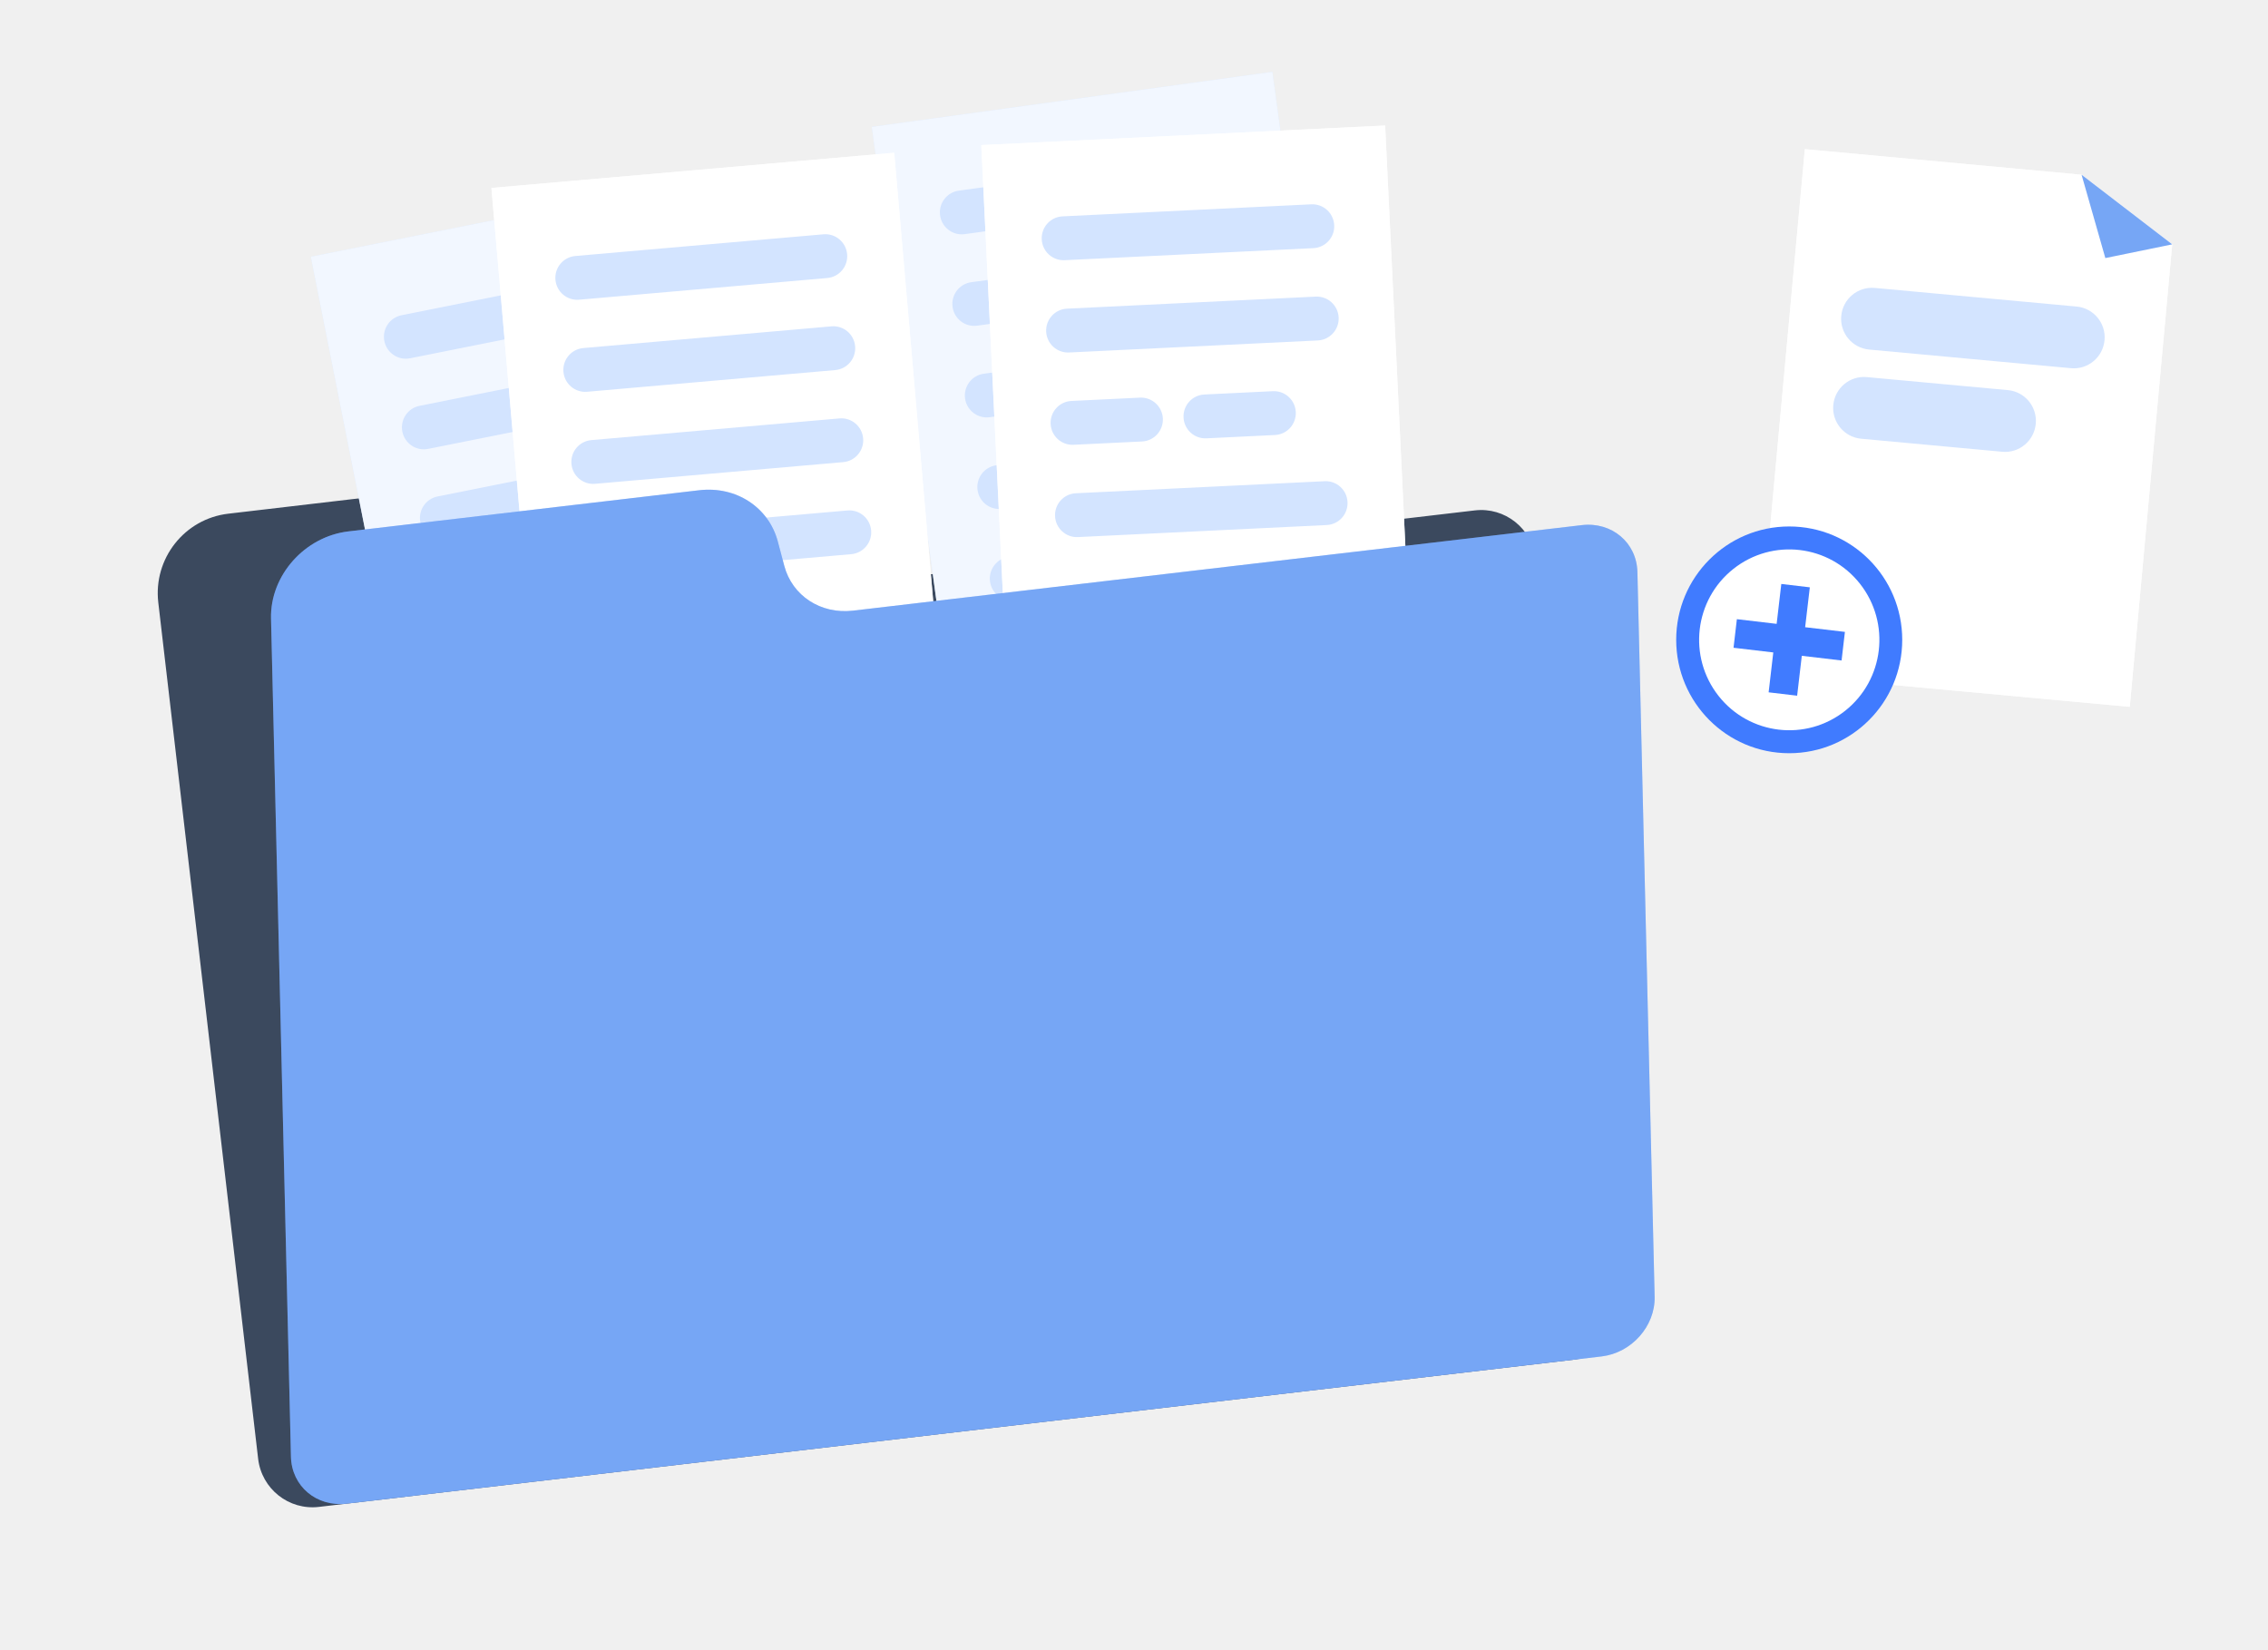
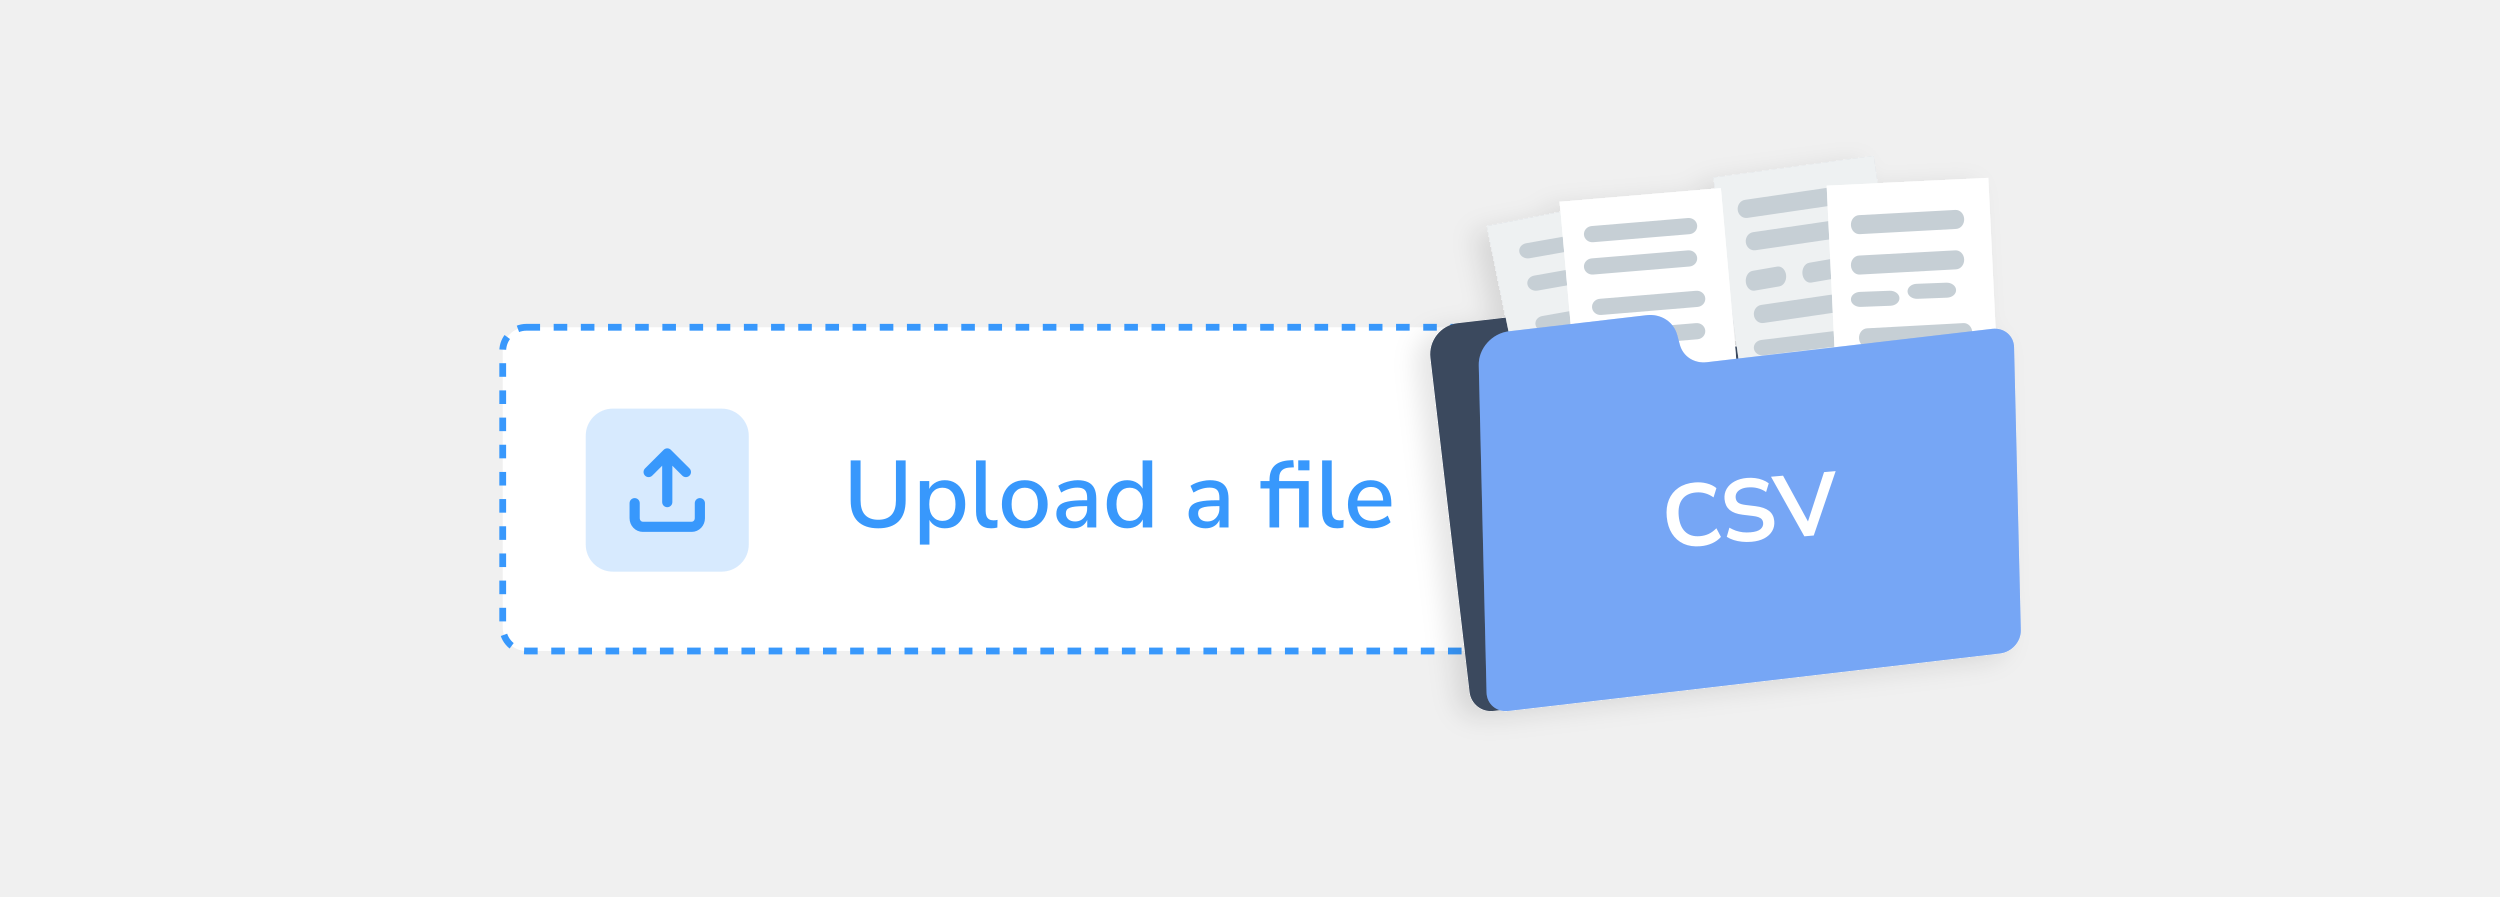
- <svg xmlns="http://www.w3.org/2000/svg" width="110" height="80" viewBox="0 0 110 80" fill="none">
-   <path d="M32.604 26.674L32.177 25.473C31.571 23.77 29.873 22.712 28.083 22.922L11.07 24.918C8.948 25.167 7.429 27.095 7.677 29.224L12.52 70.761C12.69 72.221 14.008 73.266 15.463 73.095L76.333 65.953C77.788 65.782 78.83 64.46 78.66 63L74.474 27.093C74.304 25.633 72.986 24.587 71.531 24.758L36.184 28.906C34.618 29.089 33.134 28.164 32.604 26.674Z" fill="#3B495E" />
-   <path d="M34.307 8.609L15.075 12.455L20.357 39.038L39.59 35.191L34.307 8.609Z" fill="#D3E4FF" />
-   <path opacity="0.7" d="M34.307 8.609L15.075 12.455L20.357 39.038L39.59 35.191L34.307 8.609Z" fill="white" />
-   <path d="M31.737 15.01L19.889 17.379C19.314 17.494 18.756 17.119 18.641 16.543C18.527 15.966 18.9 15.406 19.474 15.291L31.322 12.922C31.896 12.807 32.455 13.181 32.57 13.758C32.684 14.334 32.311 14.895 31.737 15.01Z" fill="#D3E4FF" />
-   <path d="M32.61 19.405L20.762 21.774C20.188 21.889 19.629 21.514 19.514 20.938C19.4 20.361 19.773 19.801 20.347 19.686L32.195 17.317C32.77 17.202 33.328 17.576 33.443 18.153C33.557 18.73 33.184 19.29 32.61 19.405Z" fill="#D3E4FF" />
-   <path d="M33.483 23.801L21.636 26.17C21.061 26.285 20.503 25.91 20.388 25.334C20.273 24.757 20.646 24.197 21.221 24.082L33.069 21.713C33.643 21.598 34.202 21.972 34.316 22.549C34.431 23.125 34.058 23.686 33.483 23.801Z" fill="#D3E4FF" />
-   <path d="M34.356 28.196L22.509 30.565C21.934 30.68 21.376 30.306 21.261 29.729C21.146 29.153 21.519 28.593 22.094 28.478L33.941 26.109C34.516 25.994 35.075 26.368 35.189 26.944C35.304 27.521 34.931 28.081 34.356 28.196Z" fill="#D3E4FF" />
-   <path d="M31.992 33.239L23.382 34.961C22.808 35.075 22.249 34.701 22.134 34.125C22.02 33.548 22.393 32.988 22.968 32.873L31.577 31.152C32.152 31.037 32.71 31.411 32.825 31.987C32.939 32.564 32.566 33.124 31.992 33.239Z" fill="#D3E4FF" />
-   <path d="M61.712 3.486L42.281 6.154L45.945 33.011L65.376 30.343L61.712 3.486Z" fill="#D3E4FF" />
-   <path opacity="0.7" d="M61.712 3.486L42.281 6.154L45.945 33.011L65.376 30.343L61.712 3.486Z" fill="white" />
-   <path d="M58.758 9.713L46.789 11.357C46.209 11.437 45.674 11.029 45.594 10.447C45.515 9.865 45.921 9.328 46.501 9.248L58.47 7.605C59.051 7.525 59.586 7.933 59.665 8.515C59.745 9.097 59.339 9.634 58.758 9.713Z" fill="#D3E4FF" />
-   <path d="M59.364 14.154L47.395 15.797C46.814 15.877 46.279 15.47 46.2 14.887C46.12 14.305 46.527 13.768 47.107 13.689L59.076 12.046C59.656 11.966 60.191 12.373 60.271 12.956C60.35 13.537 59.944 14.074 59.364 14.154Z" fill="#D3E4FF" />
-   <path d="M51.299 19.785L48.001 20.238C47.421 20.317 46.886 19.91 46.806 19.328C46.727 18.745 47.133 18.209 47.713 18.129L51.011 17.676C51.592 17.597 52.127 18.004 52.206 18.586C52.285 19.169 51.88 19.705 51.299 19.785Z" fill="#D3E4FF" />
-   <path d="M57.694 18.907L54.396 19.36C53.816 19.44 53.281 19.032 53.201 18.45C53.122 17.868 53.528 17.331 54.108 17.251L57.406 16.799C57.986 16.719 58.522 17.126 58.601 17.709C58.68 18.291 58.274 18.827 57.694 18.907Z" fill="#D3E4FF" />
-   <path d="M60.575 23.035L48.606 24.679C48.026 24.759 47.491 24.351 47.412 23.769C47.332 23.187 47.739 22.65 48.319 22.57L60.288 20.927C60.868 20.847 61.403 21.255 61.483 21.837C61.562 22.419 61.156 22.956 60.575 23.035Z" fill="#D3E4FF" />
-   <path d="M57.91 27.925L49.212 29.119C48.632 29.199 48.097 28.792 48.017 28.209C47.938 27.627 48.344 27.09 48.924 27.011L57.622 25.817C58.202 25.737 58.737 26.144 58.817 26.727C58.897 27.309 58.49 27.846 57.91 27.925Z" fill="#D3E4FF" />
-   <path d="M43.371 7.409L23.834 9.117L26.18 36.12L45.717 34.412L43.371 7.409Z" fill="white" />
-   <path opacity="0.8" d="M43.371 7.409L23.834 9.117L26.18 36.12L45.717 34.412L43.371 7.409Z" fill="white" />
-   <path d="M40.122 13.486L28.087 14.538C27.504 14.589 26.99 14.156 26.939 13.57C26.888 12.985 27.32 12.469 27.903 12.418L39.938 11.365C40.522 11.314 41.036 11.748 41.087 12.333C41.138 12.919 40.706 13.435 40.122 13.486Z" fill="#D3E4FF" />
-   <path d="M40.511 17.951L28.476 19.003C27.892 19.054 27.378 18.621 27.327 18.035C27.276 17.45 27.708 16.934 28.292 16.883L40.326 15.83C40.91 15.779 41.424 16.212 41.475 16.798C41.526 17.384 41.094 17.9 40.511 17.951Z" fill="#D3E4FF" />
-   <path d="M40.898 22.416L28.863 23.468C28.28 23.519 27.765 23.086 27.715 22.5C27.664 21.915 28.095 21.399 28.679 21.348L40.714 20.296C41.298 20.244 41.812 20.678 41.863 21.263C41.914 21.849 41.482 22.365 40.898 22.416Z" fill="#D3E4FF" />
-   <path d="M41.286 26.881L29.252 27.933C28.668 27.985 28.154 27.551 28.103 26.966C28.052 26.38 28.484 25.864 29.067 25.813L41.102 24.761C41.686 24.71 42.2 25.143 42.251 25.729C42.302 26.314 41.87 26.83 41.286 26.881Z" fill="#D3E4FF" />
-   <path d="M38.385 31.634L29.639 32.399C29.056 32.45 28.541 32.017 28.49 31.431C28.439 30.846 28.871 30.33 29.455 30.279L38.201 29.514C38.784 29.463 39.298 29.896 39.349 30.482C39.4 31.067 38.968 31.583 38.385 31.634Z" fill="#D3E4FF" />
-   <path d="M67.181 6.089L47.593 7.038L48.895 34.111L68.483 33.163L67.181 6.089Z" fill="white" />
-   <path opacity="0.8" d="M67.181 6.089L47.593 7.038L48.895 34.111L68.483 33.163L67.181 6.089Z" fill="white" />
-   <path d="M63.702 12.037L51.635 12.621C51.05 12.649 50.553 12.197 50.525 11.61C50.497 11.022 50.948 10.523 51.533 10.495L63.599 9.911C64.185 9.883 64.682 10.336 64.71 10.923C64.739 11.509 64.287 12.008 63.702 12.037Z" fill="#D3E4FF" />
-   <path d="M63.917 16.514L51.851 17.098C51.266 17.127 50.769 16.674 50.74 16.087C50.712 15.499 51.163 15.001 51.748 14.972L63.815 14.388C64.4 14.36 64.898 14.813 64.926 15.4C64.954 15.986 64.502 16.485 63.917 16.514Z" fill="#D3E4FF" />
-   <path d="M55.391 21.414L52.066 21.575C51.481 21.603 50.984 21.15 50.956 20.563C50.928 19.976 51.379 19.477 51.964 19.449L55.289 19.288C55.874 19.26 56.371 19.712 56.4 20.3C56.428 20.887 55.977 21.386 55.391 21.414Z" fill="#D3E4FF" />
-   <path d="M61.838 21.101L58.513 21.262C57.928 21.291 57.431 20.838 57.403 20.251C57.374 19.664 57.826 19.165 58.411 19.136L61.736 18.975C62.321 18.947 62.819 19.4 62.847 19.987C62.875 20.574 62.423 21.073 61.838 21.101Z" fill="#D3E4FF" />
-   <path d="M64.348 25.468L52.281 26.052C51.696 26.08 51.199 25.627 51.171 25.04C51.143 24.453 51.594 23.954 52.179 23.926L64.246 23.342C64.831 23.313 65.328 23.766 65.356 24.353C65.385 24.941 64.933 25.439 64.348 25.468Z" fill="#D3E4FF" />
-   <path d="M61.266 30.104L52.498 30.529C51.912 30.557 51.415 30.104 51.387 29.517C51.359 28.93 51.81 28.431 52.395 28.402L61.164 27.978C61.749 27.95 62.247 28.402 62.275 28.99C62.303 29.577 61.851 30.076 61.266 30.104Z" fill="#D3E4FF" />
-   <path d="M38.038 27.444L37.726 26.268C37.283 24.602 35.702 23.57 33.911 23.78L16.898 25.776C14.776 26.025 13.096 27.916 13.145 30.001L14.111 70.66C14.144 72.089 15.352 73.109 16.807 72.938L77.677 65.796C79.132 65.625 80.285 64.328 80.251 62.898L79.416 27.751C79.383 26.321 78.175 25.301 76.72 25.472L41.373 29.62C39.808 29.803 38.424 28.901 38.038 27.444Z" fill="#76A6F5" />
-   <path opacity="0.3" d="M38.038 27.444L37.726 26.268C37.283 24.602 35.702 23.57 33.911 23.78L16.898 25.776C14.776 26.025 13.096 27.916 13.145 30.001L14.111 70.66C14.144 72.089 15.352 73.109 16.807 72.938L77.677 65.796C79.132 65.625 80.285 64.328 80.251 62.898L79.416 27.751C79.383 26.321 78.175 25.301 76.72 25.472L41.373 29.62C39.808 29.803 38.424 28.901 38.038 27.444Z" fill="#76A6F5" />
-   <path d="M103.296 34.286L105.355 11.853L100.958 8.476L87.536 7.235L85.206 32.614L103.296 34.286Z" fill="white" />
-   <path opacity="0.8" d="M103.296 34.286L105.355 11.853L100.958 8.476L87.536 7.235L85.206 32.614L103.296 34.286Z" fill="white" />
-   <path d="M105.355 11.853L100.958 8.476L102.111 12.518L105.355 11.853Z" fill="#76A6F5" />
-   <path d="M86.778 36.536C89.806 36.536 92.26 34.074 92.26 31.036C92.26 27.999 89.806 25.537 86.778 25.537C83.751 25.537 81.297 27.999 81.297 31.036C81.297 34.074 83.751 36.536 86.778 36.536Z" fill="#407BFF" />
-   <path d="M89.491 34.478C91.385 32.976 91.708 30.218 90.211 28.317C88.715 26.417 85.966 26.093 84.071 27.595C82.176 29.096 81.854 31.854 83.35 33.755C84.847 35.656 87.596 35.979 89.491 34.478Z" fill="white" />
-   <path d="M89.48 30.651L87.551 30.424L87.778 28.489L86.395 28.326L86.169 30.261L84.24 30.034L84.078 31.421L86.006 31.648L85.78 33.583L87.163 33.746L87.389 31.811L89.318 32.038L89.48 30.651Z" fill="#407BFF" />
-   <path d="M102.072 16.502C101.996 17.328 101.268 17.936 100.445 17.86L90.655 16.956C89.832 16.88 89.226 16.149 89.302 15.324C89.378 14.498 90.106 13.891 90.929 13.966L100.719 14.87C101.542 14.946 102.148 15.677 102.072 16.502Z" fill="#D3E4FF" />
-   <path d="M98.737 20.555C98.662 21.381 97.933 21.989 97.111 21.913L90.269 21.281C89.446 21.205 88.84 20.474 88.916 19.649C88.992 18.823 89.72 18.215 90.543 18.292L97.385 18.923C98.207 18.999 98.813 19.73 98.737 20.555Z" fill="#D3E4FF" />
+ <svg xmlns="http://www.w3.org/2000/svg" width="368" height="132" viewBox="0 0 368 132" fill="none">
+   <rect x="74" y="48.174" width="148" height="47.653" rx="3.5" fill="white" />
+   <rect x="74" y="48.174" width="148" height="47.653" rx="3.5" stroke="#3898FC" stroke-dasharray="2 2" />
+   <path d="M129.279 77.769C127.963 77.769 126.955 77.423 126.255 76.733C125.564 76.042 125.219 75.02 125.219 73.667V67.773H126.675V73.639C126.675 74.6 126.894 75.319 127.333 75.795C127.781 76.271 128.429 76.509 129.279 76.509C130.137 76.509 130.786 76.271 131.225 75.795C131.663 75.319 131.883 74.6 131.883 73.639V67.773H133.311V73.667C133.311 75.02 132.97 76.042 132.289 76.733C131.607 77.423 130.604 77.769 129.279 77.769ZM135.402 80.163V70.811H136.788V72.351H136.634C136.784 71.847 137.078 71.445 137.516 71.147C137.955 70.839 138.473 70.685 139.07 70.685C139.677 70.685 140.204 70.829 140.652 71.119C141.11 71.408 141.46 71.814 141.702 72.337C141.954 72.859 142.08 73.489 142.08 74.227C142.08 74.945 141.954 75.575 141.702 76.117C141.46 76.649 141.114 77.059 140.666 77.349C140.218 77.629 139.686 77.769 139.07 77.769C138.482 77.769 137.969 77.619 137.53 77.321C137.092 77.022 136.798 76.625 136.648 76.131H136.816V80.163H135.402ZM138.72 76.677C139.308 76.677 139.775 76.467 140.12 76.047C140.475 75.627 140.652 75.02 140.652 74.227C140.652 73.424 140.475 72.817 140.12 72.407C139.775 71.996 139.308 71.791 138.72 71.791C138.142 71.791 137.675 71.996 137.32 72.407C136.966 72.817 136.788 73.424 136.788 74.227C136.788 75.02 136.966 75.627 137.32 76.047C137.675 76.467 138.142 76.677 138.72 76.677ZM145.9 77.769C145.153 77.769 144.593 77.559 144.22 77.139C143.856 76.709 143.674 76.093 143.674 75.291V67.773H145.088V75.207C145.088 75.505 145.13 75.762 145.214 75.977C145.298 76.182 145.424 76.336 145.592 76.439C145.76 76.541 145.97 76.593 146.222 76.593C146.334 76.593 146.441 76.588 146.544 76.579C146.646 76.569 146.744 76.551 146.838 76.523L146.81 77.657C146.651 77.694 146.497 77.722 146.348 77.741C146.198 77.759 146.049 77.769 145.9 77.769ZM150.853 77.769C150.162 77.769 149.565 77.624 149.061 77.335C148.566 77.045 148.179 76.635 147.899 76.103C147.619 75.571 147.479 74.945 147.479 74.227C147.479 73.499 147.619 72.873 147.899 72.351C148.179 71.819 148.566 71.408 149.061 71.119C149.565 70.829 150.162 70.685 150.853 70.685C151.534 70.685 152.122 70.829 152.617 71.119C153.121 71.408 153.513 71.819 153.793 72.351C154.073 72.883 154.213 73.508 154.213 74.227C154.213 74.945 154.073 75.571 153.793 76.103C153.513 76.635 153.121 77.045 152.617 77.335C152.122 77.624 151.534 77.769 150.853 77.769ZM150.839 76.677C151.427 76.677 151.898 76.467 152.253 76.047C152.607 75.627 152.785 75.02 152.785 74.227C152.785 73.424 152.607 72.817 152.253 72.407C151.898 71.996 151.427 71.791 150.839 71.791C150.26 71.791 149.793 71.996 149.439 72.407C149.084 72.817 148.907 73.424 148.907 74.227C148.907 75.02 149.084 75.627 149.439 76.047C149.793 76.467 150.26 76.677 150.839 76.677ZM157.985 77.769C157.509 77.769 157.079 77.675 156.697 77.489C156.323 77.302 156.029 77.05 155.815 76.733C155.6 76.415 155.493 76.056 155.493 75.655C155.493 75.151 155.619 74.754 155.871 74.465C156.132 74.166 156.557 73.956 157.145 73.835C157.742 73.704 158.545 73.639 159.553 73.639H160.211V74.507H159.567C159.063 74.507 158.638 74.525 158.293 74.563C157.947 74.6 157.672 74.661 157.467 74.745C157.261 74.819 157.112 74.927 157.019 75.067C156.935 75.207 156.893 75.375 156.893 75.571C156.893 75.925 157.014 76.215 157.257 76.439C157.499 76.653 157.835 76.761 158.265 76.761C158.61 76.761 158.913 76.681 159.175 76.523C159.436 76.355 159.641 76.131 159.791 75.851C159.949 75.571 160.029 75.249 160.029 74.885V73.275C160.029 72.743 159.917 72.36 159.693 72.127C159.469 71.893 159.1 71.777 158.587 71.777C158.195 71.777 157.803 71.837 157.411 71.959C157.019 72.071 156.617 72.253 156.207 72.505L155.773 71.511C156.015 71.343 156.295 71.198 156.613 71.077C156.93 70.955 157.261 70.862 157.607 70.797C157.961 70.722 158.302 70.685 158.629 70.685C159.254 70.685 159.767 70.783 160.169 70.979C160.579 71.175 160.883 71.473 161.079 71.875C161.275 72.276 161.373 72.794 161.373 73.429V77.643H160.043V76.117H160.169C160.094 76.462 159.954 76.761 159.749 77.013C159.553 77.255 159.305 77.442 159.007 77.573C158.708 77.703 158.367 77.769 157.985 77.769ZM165.924 77.769C165.327 77.769 164.8 77.629 164.342 77.349C163.894 77.059 163.544 76.649 163.292 76.117C163.04 75.575 162.914 74.945 162.914 74.227C162.914 73.489 163.04 72.859 163.292 72.337C163.544 71.814 163.894 71.408 164.342 71.119C164.8 70.829 165.327 70.685 165.924 70.685C166.522 70.685 167.035 70.834 167.464 71.133C167.903 71.422 168.197 71.814 168.346 72.309H168.192V67.773H169.606V77.643H168.22V76.103H168.36C168.211 76.607 167.917 77.013 167.478 77.321C167.049 77.619 166.531 77.769 165.924 77.769ZM166.288 76.677C166.867 76.677 167.334 76.467 167.688 76.047C168.043 75.627 168.22 75.02 168.22 74.227C168.22 73.424 168.043 72.817 167.688 72.407C167.334 71.996 166.867 71.791 166.288 71.791C165.7 71.791 165.229 71.996 164.874 72.407C164.52 72.817 164.342 73.424 164.342 74.227C164.342 75.02 164.52 75.627 164.874 76.047C165.229 76.467 165.7 76.677 166.288 76.677ZM177.453 77.769C176.977 77.769 176.548 77.675 176.165 77.489C175.792 77.302 175.498 77.05 175.283 76.733C175.069 76.415 174.961 76.056 174.961 75.655C174.961 75.151 175.087 74.754 175.339 74.465C175.601 74.166 176.025 73.956 176.613 73.835C177.211 73.704 178.013 73.639 179.021 73.639H179.679V74.507H179.035C178.531 74.507 178.107 74.525 177.761 74.563C177.416 74.6 177.141 74.661 176.935 74.745C176.73 74.819 176.581 74.927 176.487 75.067C176.403 75.207 176.361 75.375 176.361 75.571C176.361 75.925 176.483 76.215 176.725 76.439C176.968 76.653 177.304 76.761 177.733 76.761C178.079 76.761 178.382 76.681 178.643 76.523C178.905 76.355 179.11 76.131 179.259 75.851C179.418 75.571 179.497 75.249 179.497 74.885V73.275C179.497 72.743 179.385 72.36 179.161 72.127C178.937 71.893 178.569 71.777 178.055 71.777C177.663 71.777 177.271 71.837 176.879 71.959C176.487 72.071 176.086 72.253 175.675 72.505L175.241 71.511C175.484 71.343 175.764 71.198 176.081 71.077C176.399 70.955 176.73 70.862 177.075 70.797C177.43 70.722 177.771 70.685 178.097 70.685C178.723 70.685 179.236 70.783 179.637 70.979C180.048 71.175 180.351 71.473 180.547 71.875C180.743 72.276 180.841 72.794 180.841 73.429V77.643H179.511V76.117H179.637C179.563 76.462 179.423 76.761 179.217 77.013C179.021 77.255 178.774 77.442 178.475 77.573C178.177 77.703 177.836 77.769 177.453 77.769ZM186.873 77.643V71.903H185.543V70.811H187.279L186.873 71.189V70.685C186.873 69.751 187.111 69.047 187.587 68.571C188.072 68.085 188.814 67.815 189.813 67.759L190.373 67.731L190.457 68.795L189.883 68.823C189.5 68.841 189.192 68.916 188.959 69.047C188.725 69.177 188.553 69.364 188.441 69.607C188.338 69.84 188.287 70.134 188.287 70.489V70.979V70.811H192.641V77.643H191.227V71.903H188.287V77.643H186.873ZM191.101 69.229V67.759H192.753V69.229H191.101ZM196.841 77.769C196.094 77.769 195.534 77.559 195.161 77.139C194.797 76.709 194.615 76.093 194.615 75.291V67.773H196.029V75.207C196.029 75.505 196.071 75.762 196.155 75.977C196.239 76.182 196.365 76.336 196.533 76.439C196.701 76.541 196.911 76.593 197.163 76.593C197.275 76.593 197.382 76.588 197.485 76.579C197.588 76.569 197.686 76.551 197.779 76.523L197.751 77.657C197.592 77.694 197.438 77.722 197.289 77.741C197.14 77.759 196.99 77.769 196.841 77.769ZM202.032 77.769C201.285 77.769 200.641 77.629 200.1 77.349C199.568 77.059 199.153 76.653 198.854 76.131C198.565 75.599 198.42 74.969 198.42 74.241C198.42 73.531 198.565 72.911 198.854 72.379C199.143 71.847 199.54 71.431 200.044 71.133C200.548 70.834 201.122 70.685 201.766 70.685C202.401 70.685 202.942 70.825 203.39 71.105C203.847 71.375 204.197 71.763 204.44 72.267C204.683 72.771 204.804 73.373 204.804 74.073V74.549H199.54V73.681H203.852L203.614 73.877C203.614 73.177 203.46 72.635 203.152 72.253C202.844 71.87 202.401 71.679 201.822 71.679C201.383 71.679 201.01 71.781 200.702 71.987C200.403 72.192 200.175 72.477 200.016 72.841C199.857 73.205 199.778 73.629 199.778 74.115V74.199C199.778 74.74 199.862 75.197 200.03 75.571C200.207 75.935 200.464 76.21 200.8 76.397C201.136 76.583 201.551 76.677 202.046 76.677C202.438 76.677 202.821 76.616 203.194 76.495C203.577 76.364 203.936 76.163 204.272 75.893L204.692 76.873C204.384 77.153 203.987 77.372 203.502 77.531C203.017 77.689 202.527 77.769 202.032 77.769Z" fill="#3898FC" />
+   <rect x="86.219" y="60.148" width="24" height="24" rx="4" fill="#3898FC" fill-opacity="0.2" />
+   <path d="M93.421 74.068V76.281C93.421 76.616 93.547 76.938 93.772 77.175C93.997 77.412 94.303 77.545 94.621 77.545H101.821C102.139 77.545 102.444 77.412 102.669 77.175C102.894 76.938 103.021 76.616 103.021 76.281V74.068M98.221 73.911L98.221 66.745M98.221 66.745L95.478 69.483M98.221 66.745L100.964 69.483" stroke="#3898FC" stroke-width="1.5" stroke-linecap="round" stroke-linejoin="round" />
+   <g filter="url(#filter0_d_1210_5571)">
+     <path d="M240.233 49.655L239.724 48.232C239.004 46.214 236.983 44.96 234.851 45.209L214.598 47.574C212.072 47.869 210.264 50.153 210.559 52.676L216.324 101.884C216.527 103.614 218.095 104.852 219.828 104.65L292.29 96.188C294.022 95.986 295.263 94.419 295.06 92.69L290.077 50.151C289.874 48.421 288.306 47.183 286.573 47.385L244.495 52.299C242.631 52.516 240.864 51.42 240.233 49.655Z" fill="#3B495E" />
+     <path d="M242.248 28.756L218.863 33.273L225.337 64.742L248.722 60.225L242.248 28.756Z" fill="#C6CFD5" />
+     <path opacity="0.7" d="M242.248 28.761L218.863 33.278L225.337 64.747L248.722 60.23L242.248 28.761Z" fill="white" />
+     <path d="M239.281 35.509L225.141 38.016C224.455 38.138 223.788 37.742 223.652 37.132C223.515 36.522 223.96 35.929 224.646 35.807L238.786 33.3C239.472 33.179 240.138 33.575 240.275 34.185C240.412 34.794 239.967 35.388 239.281 35.509Z" fill="#C6CFD5" />
+     <path d="M240.471 40.269L226.331 42.776C225.646 42.897 224.979 42.501 224.842 41.891C224.705 41.281 225.151 40.688 225.836 40.567L239.976 38.06C240.662 37.938 241.329 38.334 241.466 38.944C241.602 39.555 241.157 40.148 240.471 40.269Z" fill="#C6CFD5" />
+     <path d="M241.663 46.218L227.523 48.725C226.837 48.846 226.17 48.45 226.033 47.84C225.897 47.231 226.342 46.638 227.028 46.516L241.168 44.009C241.854 43.888 242.52 44.284 242.657 44.894C242.793 45.504 242.348 46.096 241.663 46.218Z" fill="#C6CFD5" />
+     <path d="M242.853 50.978L228.713 53.485C228.027 53.606 227.361 53.21 227.224 52.6C227.087 51.99 227.532 51.397 228.218 51.276L242.358 48.769C243.044 48.647 243.711 49.043 243.847 49.653C243.984 50.264 243.539 50.857 242.853 50.978Z" fill="#C6CFD5" />
+     <path d="M240.449 57.302L229.939 59.43C229.238 59.572 228.556 59.11 228.416 58.397C228.276 57.685 228.731 56.992 229.433 56.85L239.942 54.722C240.644 54.58 241.326 55.042 241.465 55.755C241.605 56.468 241.15 57.16 240.449 57.302Z" fill="#C6CFD5" />
+     <path d="M275.812 22.951L252.209 26.145L256.615 57.968L280.217 54.775L275.812 22.951Z" fill="#C6CFD5" />
+     <path opacity="0.7" d="M275.812 22.946L252.209 26.14L256.615 57.963L280.217 54.77L275.812 22.946Z" fill="white" />
+     <path d="M271.369 30.002L257.207 32.076C256.52 32.176 255.887 31.662 255.793 30.928C255.699 30.193 256.18 29.516 256.866 29.416L271.029 27.342C271.715 27.241 272.348 27.755 272.442 28.49C272.537 29.225 272.056 29.902 271.369 30.002Z" fill="#C6CFD5" />
+     <path d="M272.559 34.762L258.397 36.836C257.71 36.936 257.077 36.422 256.983 35.688C256.889 34.952 257.37 34.276 258.057 34.175L272.219 32.101C272.906 32.001 273.539 32.515 273.633 33.25C273.727 33.984 273.246 34.661 272.559 34.762Z" fill="#C6CFD5" />
+     <path d="M261.919 42.157L258.295 42.783C257.658 42.894 257.07 42.33 256.983 41.525C256.895 40.719 257.342 39.978 257.979 39.867L261.603 39.241C262.24 39.131 262.828 39.695 262.915 40.5C263.003 41.305 262.557 42.047 261.919 42.157Z" fill="#C6CFD5" />
+     <path d="M270.256 40.968L266.632 41.594C265.995 41.704 265.407 41.141 265.319 40.336C265.232 39.531 265.679 38.788 266.316 38.678L269.94 38.052C270.577 37.942 271.165 38.505 271.252 39.31C271.339 40.115 270.893 40.858 270.256 40.968Z" fill="#C6CFD5" />
+     <path d="M273.751 45.471L259.588 47.545C258.902 47.645 258.269 47.131 258.175 46.397C258.081 45.662 258.561 44.985 259.248 44.884L273.41 42.81C274.097 42.71 274.73 43.224 274.824 43.959C274.918 44.693 274.438 45.37 273.751 45.471Z" fill="#C6CFD5" />
+     <path d="M270.153 51.023L259.622 52.306C258.919 52.392 258.271 51.954 258.175 51.328C258.079 50.703 258.571 50.126 259.273 50.041L269.804 48.758C270.507 48.672 271.155 49.11 271.251 49.735C271.348 50.361 270.856 50.937 270.153 51.023Z" fill="#C6CFD5" />
+     <path d="M253.315 27.699L229.582 29.71L232.343 60.523L256.076 58.513L253.315 27.699Z" fill="white" />
+     <path opacity="0.8" d="M253.315 27.699L229.582 29.71L232.343 60.523L256.076 58.513L253.315 27.699Z" fill="white" />
+     <path d="M248.686 34.473L234.512 35.654C233.825 35.711 233.219 35.225 233.159 34.568C233.099 33.911 233.608 33.332 234.295 33.274L248.469 32.093C249.156 32.036 249.762 32.522 249.822 33.18C249.882 33.837 249.373 34.416 248.686 34.473Z" fill="#C6CFD5" />
+     <path d="M248.686 39.233L234.512 40.414C233.825 40.471 233.219 39.985 233.159 39.328C233.099 38.671 233.608 38.092 234.295 38.034L248.469 36.853C249.156 36.796 249.762 37.282 249.822 37.939C249.882 38.597 249.374 39.176 248.686 39.233Z" fill="#C6CFD5" />
+     <path d="M249.876 45.182L235.702 46.363C235.015 46.42 234.409 45.934 234.35 45.277C234.29 44.619 234.798 44.041 235.486 43.983L249.66 42.802C250.347 42.745 250.953 43.231 251.013 43.889C251.073 44.546 250.564 45.125 249.876 45.182Z" fill="#C6CFD5" />
+     <path d="M249.877 49.942L235.702 51.123C235.015 51.18 234.409 50.694 234.35 50.036C234.29 49.38 234.798 48.8 235.486 48.743L249.66 47.562C250.347 47.505 250.953 47.991 251.013 48.648C251.072 49.305 250.564 49.885 249.877 49.942Z" fill="#C6CFD5" />
+     <path d="M247.468 56.128L236.926 57.071C236.223 57.134 235.602 56.6 235.541 55.877C235.48 55.155 236 54.518 236.704 54.455L247.246 53.512C247.95 53.449 248.57 53.983 248.631 54.706C248.692 55.428 248.172 56.065 247.468 56.128Z" fill="#C6CFD5" />
+     <path d="M292.672 26.185L268.882 27.329L270.436 59.418L294.227 58.274L292.672 26.185Z" fill="white" />
+     <path opacity="0.8" d="M292.672 26.185L268.882 27.329L270.436 59.418L294.227 58.274L292.672 26.185Z" fill="white" />
+     <path d="M287.941 33.699L273.761 34.467C273.073 34.505 272.489 33.909 272.456 33.136C272.423 32.364 272.953 31.707 273.64 31.67L287.82 30.901C288.508 30.864 289.092 31.46 289.125 32.232C289.159 33.005 288.628 33.661 287.941 33.699Z" fill="#C6CFD5" />
+     <path d="M287.94 39.648L273.761 40.417C273.073 40.454 272.489 39.858 272.456 39.085C272.423 38.313 272.953 37.656 273.641 37.619L287.82 36.85C288.508 36.813 289.092 37.409 289.125 38.182C289.158 38.954 288.628 39.61 287.94 39.648Z" fill="#C6CFD5" />
+     <path d="M278.275 45.009L273.913 45.176C273.145 45.206 272.493 44.735 272.456 44.125C272.419 43.514 273.011 42.996 273.778 42.967L278.141 42.799C278.909 42.77 279.561 43.24 279.598 43.851C279.635 44.461 279.043 44.98 278.275 45.009Z" fill="#C6CFD5" />
+     <path d="M286.611 43.819L282.249 43.987C281.481 44.016 280.829 43.545 280.792 42.935C280.755 42.325 281.347 41.807 282.115 41.777L286.477 41.61C287.245 41.58 287.897 42.051 287.934 42.661C287.971 43.272 287.379 43.79 286.611 43.819Z" fill="#C6CFD5" />
+     <path d="M289.131 50.357L274.951 51.126C274.263 51.163 273.679 50.567 273.646 49.794C273.613 49.022 274.143 48.365 274.831 48.328L289.011 47.559C289.698 47.522 290.283 48.118 290.316 48.891C290.349 49.663 289.818 50.319 289.131 50.357Z" fill="#C6CFD5" />
+     <path d="M285.53 55.292L274.982 55.885C274.278 55.925 273.68 55.292 273.646 54.471C273.612 53.65 274.155 52.952 274.859 52.913L285.407 52.319C286.111 52.28 286.709 52.913 286.743 53.734C286.776 54.555 286.233 55.252 285.53 55.292Z" fill="#C6CFD5" />
+     <path d="M247.271 50.74L246.9 49.348C246.375 47.373 244.494 46.15 242.365 46.399L222.137 48.764C219.613 49.059 217.615 51.301 217.674 53.77L218.822 101.949C218.862 103.643 220.298 104.851 222.028 104.649L294.403 96.185C296.133 95.983 297.503 94.446 297.463 92.752L296.471 51.104C296.431 49.411 294.995 48.202 293.264 48.404L251.238 53.319C249.376 53.536 247.731 52.467 247.271 50.74Z" fill="#76A6F5" />
+     <path opacity="0.3" d="M247.271 50.74L246.9 49.348C246.375 47.373 244.494 46.15 242.365 46.399L222.137 48.764C219.613 49.059 217.615 51.301 217.674 53.77L218.822 101.949C218.862 103.643 220.298 104.851 222.028 104.649L294.403 96.185C296.133 95.983 297.503 94.446 297.463 92.752L296.471 51.104C296.431 49.411 294.995 48.202 293.264 48.404L251.238 53.319C249.376 53.536 247.731 52.467 247.271 50.74Z" fill="#76A6F5" />
+   </g>
+   <path d="M250.326 80.403C249.376 80.486 248.543 80.367 247.825 80.046C247.116 79.716 246.548 79.218 246.121 78.55C245.693 77.874 245.434 77.057 245.346 76.099C245.257 75.141 245.362 74.297 245.66 73.566C245.958 72.836 246.427 72.251 247.065 71.813C247.711 71.366 248.509 71.101 249.459 71.018C250.072 70.965 250.659 71.01 251.221 71.152C251.791 71.294 252.269 71.527 252.656 71.85L252.234 73.218C251.815 72.923 251.396 72.72 250.977 72.609C250.557 72.489 250.113 72.449 249.647 72.49C248.723 72.57 248.046 72.911 247.614 73.514C247.181 74.108 247.012 74.919 247.107 75.946C247.202 76.973 247.517 77.746 248.053 78.265C248.588 78.784 249.317 79.003 250.241 78.923C250.708 78.883 251.137 78.771 251.529 78.59C251.921 78.399 252.295 78.123 252.654 77.761L253.32 79.034C252.997 79.41 252.569 79.722 252.035 79.968C251.509 80.205 250.939 80.35 250.326 80.403ZM257.825 79.752C257.351 79.794 256.889 79.79 256.441 79.742C256.002 79.702 255.59 79.62 255.204 79.497C254.827 79.373 254.486 79.216 254.181 79.025L254.566 77.674C254.869 77.847 255.183 77.994 255.507 78.114C255.839 78.224 256.186 78.303 256.547 78.35C256.916 78.387 257.299 78.389 257.696 78.354C258.378 78.295 258.865 78.14 259.155 77.888C259.444 77.629 259.572 77.317 259.538 76.955C259.52 76.756 259.457 76.592 259.349 76.462C259.241 76.324 259.074 76.212 258.848 76.127C258.623 76.043 258.33 75.981 257.97 75.943L256.518 75.769C255.681 75.667 255.042 75.431 254.598 75.061C254.163 74.681 253.914 74.155 253.852 73.482C253.799 72.912 253.905 72.403 254.168 71.954C254.431 71.504 254.819 71.14 255.333 70.861C255.847 70.581 256.454 70.411 257.153 70.35C257.567 70.314 257.969 70.323 258.356 70.376C258.752 70.421 259.117 70.511 259.452 70.647C259.794 70.774 260.097 70.939 260.359 71.142L259.969 72.429C259.578 72.158 259.161 71.968 258.715 71.859C258.269 71.741 257.787 71.705 257.269 71.75C256.872 71.784 256.536 71.87 256.262 72.007C255.987 72.144 255.782 72.322 255.645 72.543C255.517 72.754 255.465 72.998 255.491 73.274C255.52 73.585 255.646 73.826 255.871 73.998C256.095 74.161 256.462 74.273 256.972 74.333L258.412 74.508C259.283 74.615 259.944 74.845 260.394 75.197C260.853 75.549 261.113 76.048 261.172 76.696C261.223 77.239 261.12 77.731 260.865 78.171C260.61 78.61 260.221 78.97 259.698 79.251C259.184 79.522 258.559 79.689 257.825 79.752ZM265.599 78.947L260.69 70.174L262.464 70.02L266.473 77.384L265.916 77.432L268.499 69.496L270.209 69.348L266.985 78.827L265.599 78.947Z" fill="white" />
+   <defs>
+     <filter id="filter0_d_1210_5571" x="205.027" y="20.446" width="93.936" height="88.726" filterUnits="userSpaceOnUse" color-interpolation-filters="sRGB">
+       <feFlood flood-opacity="0" result="BackgroundImageFix" />
+       <feColorMatrix in="SourceAlpha" type="matrix" values="0 0 0 0 0 0 0 0 0 0 0 0 0 0 0 0 0 0 127 0" result="hardAlpha" />
+       <feOffset dx="-2" dy="1" />
+       <feGaussianBlur stdDeviation="1.75" />
+       <feComposite in2="hardAlpha" operator="out" />
+       <feColorMatrix type="matrix" values="0 0 0 0 0 0 0 0 0 0 0 0 0 0 0 0 0 0 0.1 0" />
+       <feBlend mode="normal" in2="BackgroundImageFix" result="effect1_dropShadow_1210_5571" />
+       <feBlend mode="normal" in="SourceGraphic" in2="effect1_dropShadow_1210_5571" result="shape" />
+     </filter>
+   </defs>
</svg>
